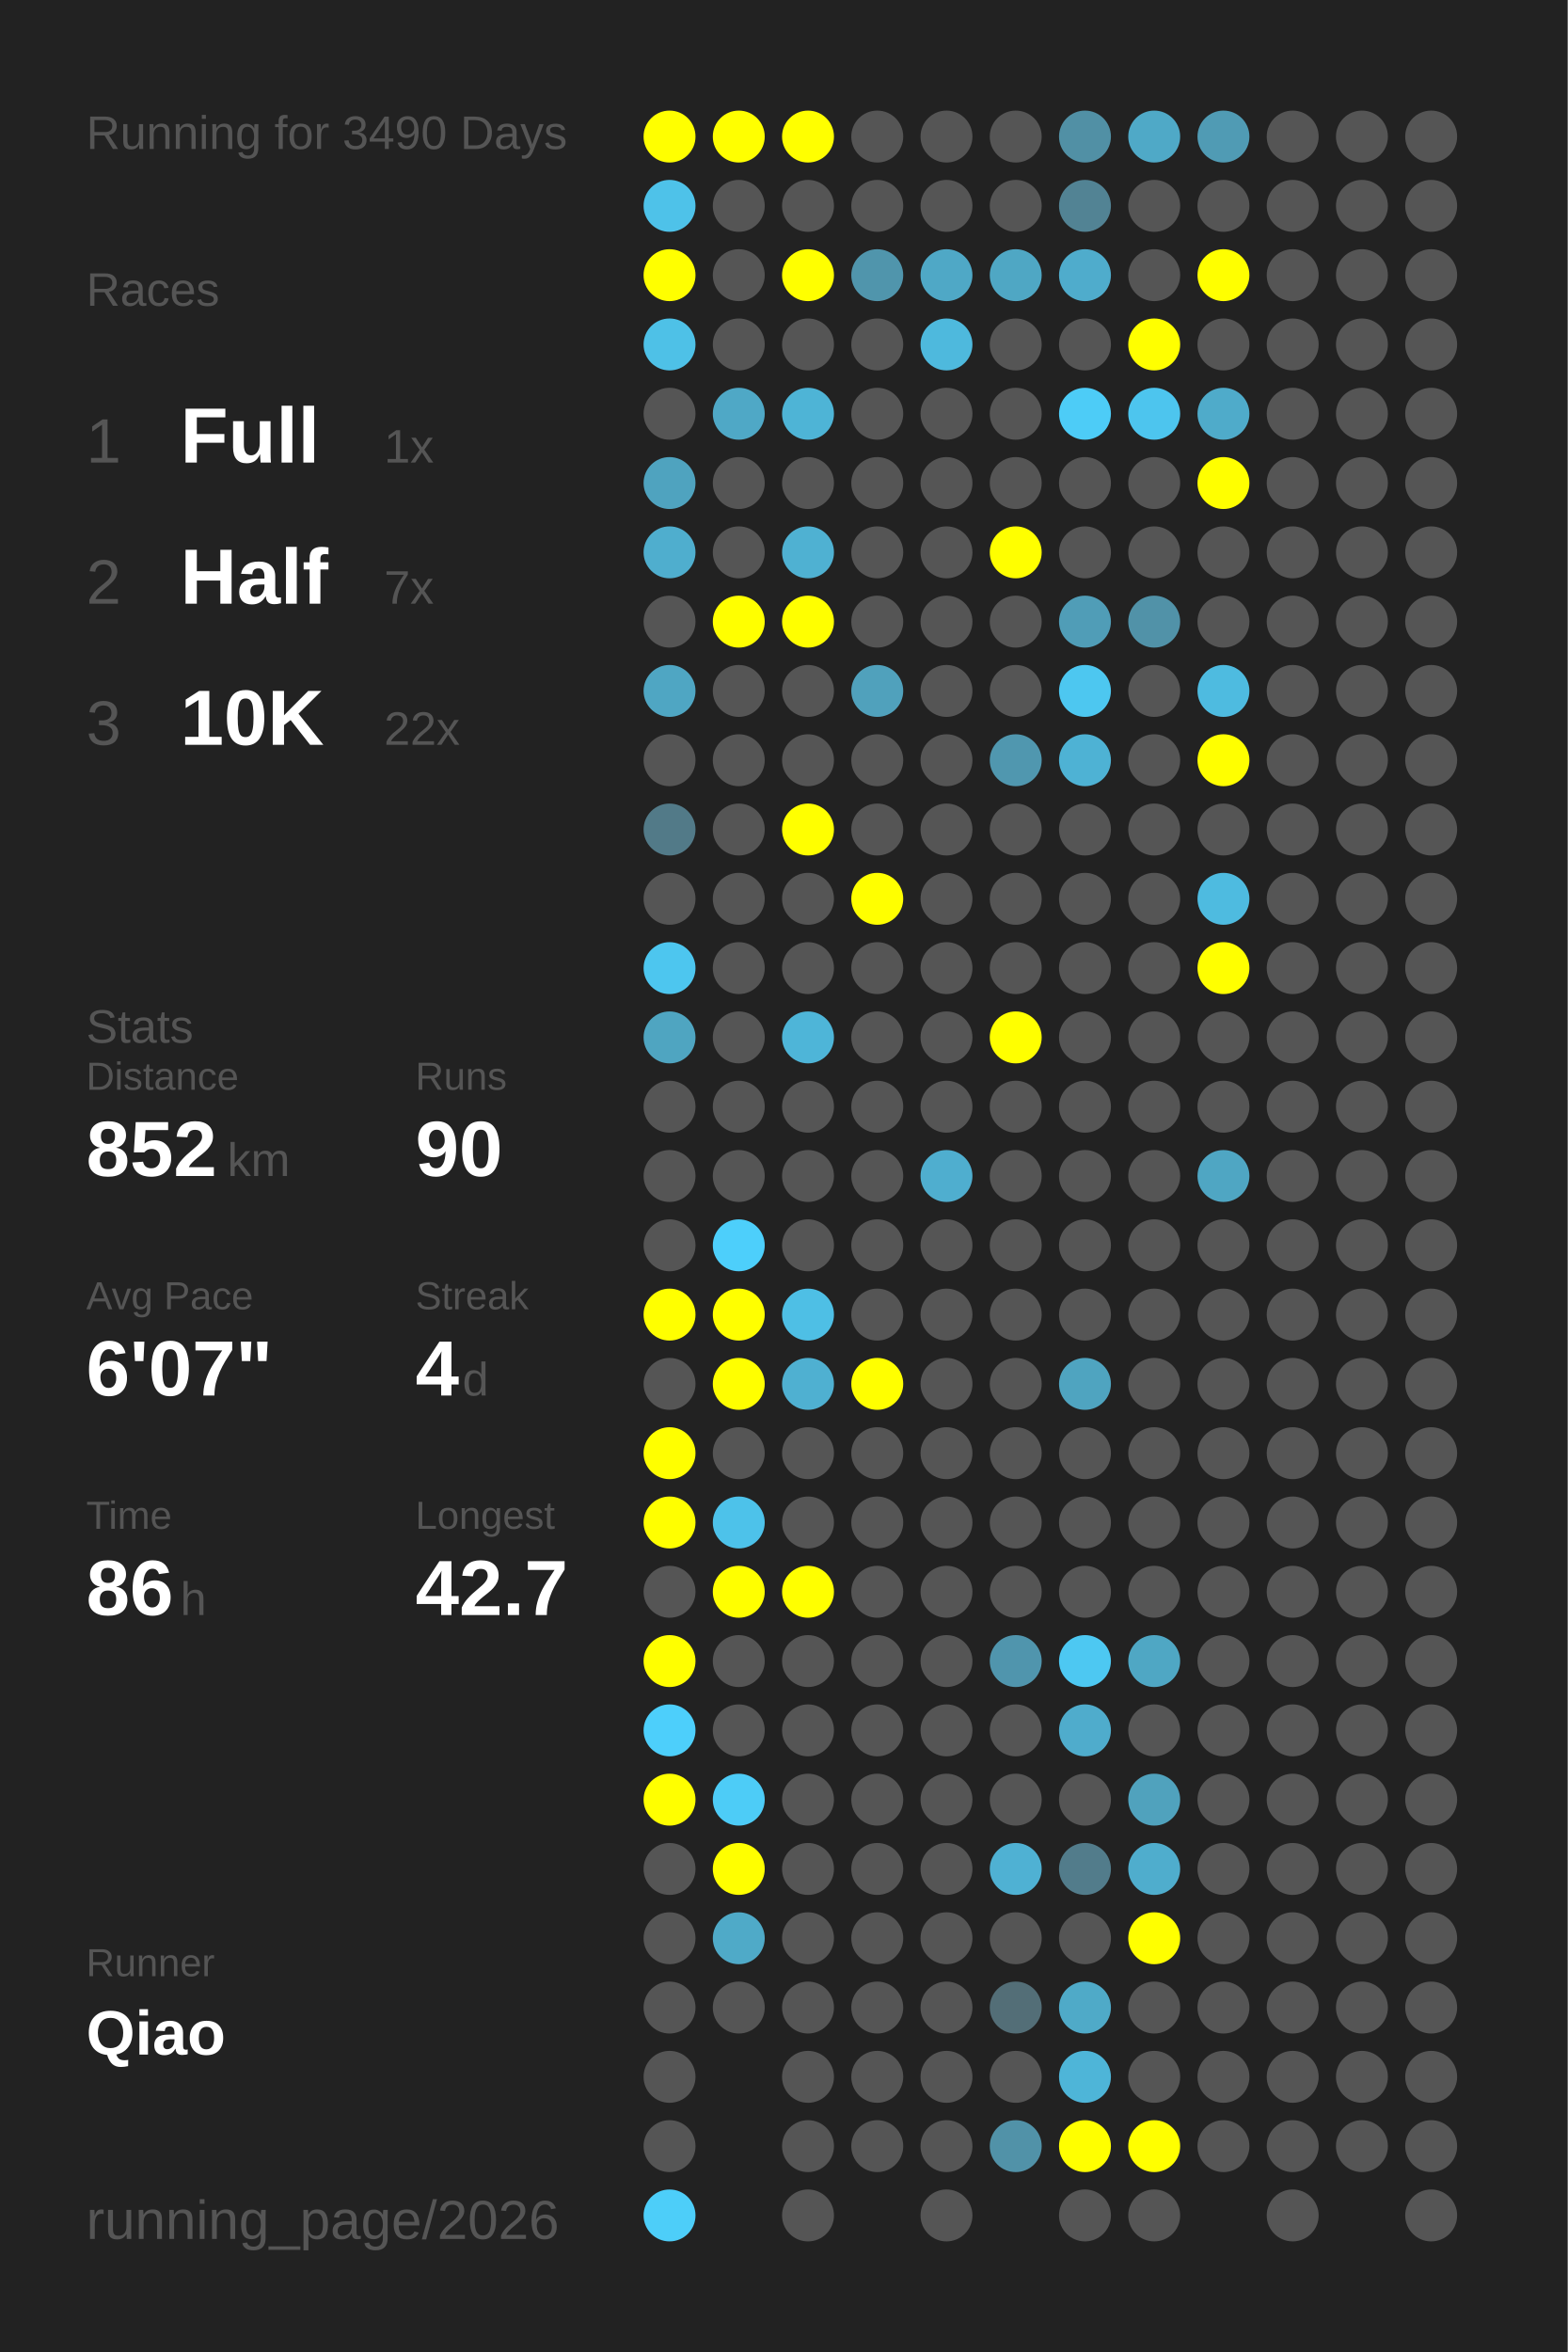
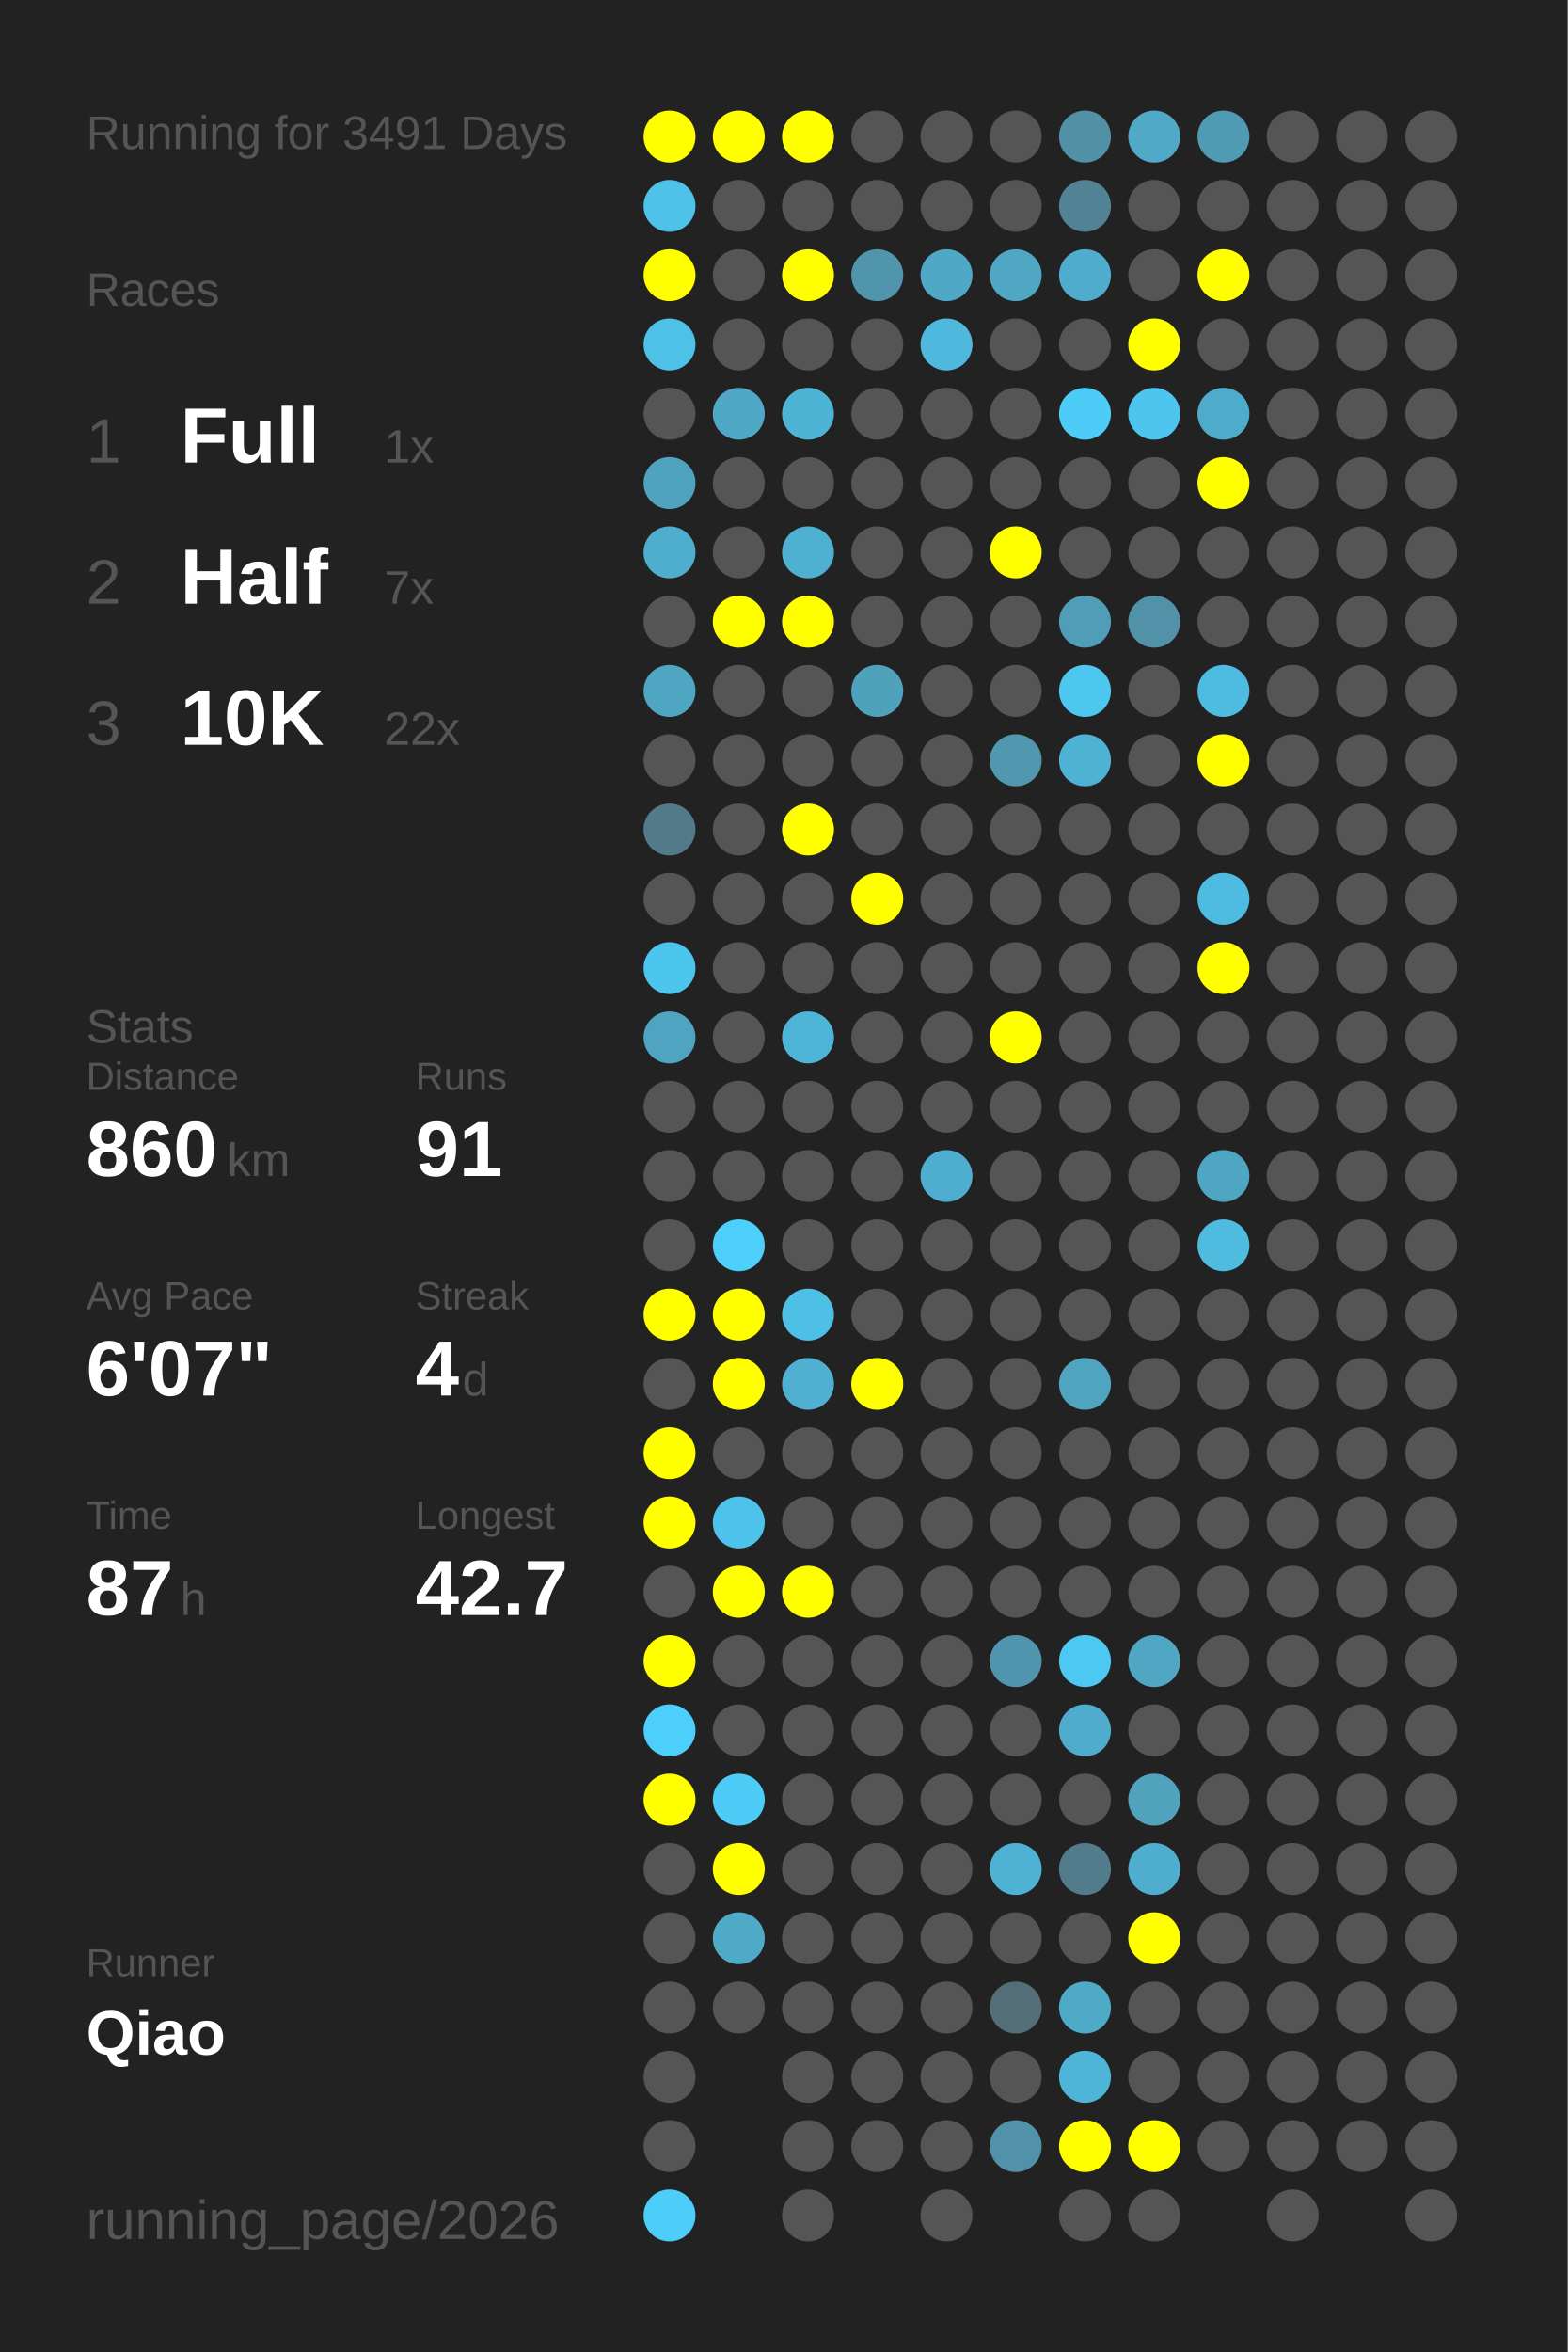
<svg xmlns="http://www.w3.org/2000/svg" baseProfile="full" height="300mm" version="1.1" viewBox="0,0,200,300" width="200mm">
  <defs />
  <rect fill="#222222" height="300" width="200" x="0" y="0" />
-   <text fill="#555555" style="font-size:6px; font-family:Arial;" x="11" y="19">Running for 3490 Days</text>
+   <text fill="#555555" style="font-size:6px; font-family:Arial;" x="11" y="19">Running for 3491 Days</text>
  <text fill="#555555" style="font-size:6px; font-family:Arial;" x="11" y="39">Races</text>
  <text fill="#555555" style="font-size:8px; font-family:Arial;" x="11" y="59">1</text>
  <text fill="#FFFFFF" style="font-size:10px; font-family:Arial; font-weight:bold;" x="23" y="59">Full</text>
  <text fill="#555555" style="font-size:6px; font-family:Arial;" x="49" y="59">1x</text>
  <text fill="#555555" style="font-size:8px; font-family:Arial;" x="11" y="77">2</text>
  <text fill="#FFFFFF" style="font-size:10px; font-family:Arial; font-weight:bold;" x="23" y="77">Half</text>
  <text fill="#555555" style="font-size:6px; font-family:Arial;" x="49" y="77">7x</text>
  <text fill="#555555" style="font-size:8px; font-family:Arial;" x="11" y="95">3</text>
  <text fill="#FFFFFF" style="font-size:10px; font-family:Arial; font-weight:bold;" x="23" y="95">10K</text>
  <text fill="#555555" style="font-size:6px; font-family:Arial;" x="49" y="95">22x</text>
  <text fill="#555555" style="font-size:6px; font-family:Arial;" x="11" y="133">Stats</text>
  <text fill="#555555" style="font-size:5px; font-family:Arial;" x="11" y="139">Distance</text>
-   <text fill="#FFFFFF" style="font-size:10px; font-family:Arial; font-weight:bold;" x="11" y="150">852</text>
+   <text fill="#FFFFFF" style="font-size:10px; font-family:Arial; font-weight:bold;" x="11" y="150">860</text>
  <text fill="#555555" style="font-size:6px; font-family:Arial;" x="29" y="150">km</text>
  <text fill="#555555" style="font-size:5px; font-family:Arial;" x="53" y="139">Runs</text>
-   <text fill="#FFFFFF" style="font-size:10px; font-family:Arial; font-weight:bold;" x="53" y="150">90</text>
+   <text fill="#FFFFFF" style="font-size:10px; font-family:Arial; font-weight:bold;" x="53" y="150">91</text>
  <text fill="#555555" style="font-size:5px; font-family:Arial;" x="11" y="167">Avg Pace</text>
  <text fill="#FFFFFF" style="font-size:10px; font-family:Arial; font-weight:bold;" x="11" y="178">6'07"</text>
  <text fill="#555555" style="font-size:5px; font-family:Arial;" x="53" y="167">Streak</text>
  <text fill="#FFFFFF" style="font-size:10px; font-family:Arial; font-weight:bold;" x="53" y="178">4</text>
  <text fill="#555555" style="font-size:6px; font-family:Arial;" x="59" y="178">d</text>
  <text fill="#555555" style="font-size:5px; font-family:Arial;" x="11" y="195">Time</text>
-   <text fill="#FFFFFF" style="font-size:10px; font-family:Arial; font-weight:bold;" x="11" y="206">86</text>
+   <text fill="#FFFFFF" style="font-size:10px; font-family:Arial; font-weight:bold;" x="11" y="206">87</text>
  <text fill="#555555" style="font-size:6px; font-family:Arial;" x="23" y="206">h</text>
  <text fill="#555555" style="font-size:5px; font-family:Arial;" x="53" y="195">Longest</text>
  <text fill="#FFFFFF" style="font-size:10px; font-family:Arial; font-weight:bold;" x="53" y="206">42.7</text>
  <text fill="#555555" style="font-size:5px; font-family:Arial;" x="11" y="252.065">Runner</text>
  <text fill="#FFFFFF" style="font-size:8px; font-family:Arial; font-weight:bold;" x="11" y="262.065">Qiao</text>
  <text fill="#555555" style="font-size:7px; font-family:Arial;" x="11" y="285.581">running_page/2026</text>
  <circle cx="85.417" cy="17.419" fill="#FFFF00" r="3.312" />
  <circle cx="85.417" cy="26.258" fill="#4ec2e9" r="3.312" />
  <circle cx="85.417" cy="35.097" fill="#FFFF00" r="3.312" />
  <circle cx="85.417" cy="43.935" fill="#4ec1e7" r="3.312" />
  <circle cx="85.417" cy="52.774" fill="#555555" r="3.312" />
  <circle cx="85.417" cy="61.613" fill="#4fa3bf" r="3.312" />
  <circle cx="85.417" cy="70.452" fill="#4faece" r="3.312" />
  <circle cx="85.417" cy="79.29" fill="#555555" r="3.312" />
  <circle cx="85.417" cy="88.129" fill="#4fa6c3" r="3.312" />
  <circle cx="85.417" cy="96.968" fill="#555555" r="3.312" />
  <circle cx="85.417" cy="105.806" fill="#527a88" r="3.312" />
  <circle cx="85.417" cy="114.645" fill="#555555" r="3.312" />
  <circle cx="85.417" cy="123.484" fill="#4dc6ef" r="3.312" />
  <circle cx="85.417" cy="132.323" fill="#4fa5c1" r="3.312" />
  <circle cx="85.417" cy="141.161" fill="#555555" r="3.312" />
  <circle cx="85.417" cy="150" fill="#555555" r="3.312" />
  <circle cx="85.417" cy="158.839" fill="#555555" r="3.312" />
  <circle cx="85.417" cy="167.677" fill="#FFFF00" r="3.312" />
  <circle cx="85.417" cy="176.516" fill="#555555" r="3.312" />
  <circle cx="85.417" cy="185.355" fill="#FFFF00" r="3.312" />
  <circle cx="85.417" cy="194.194" fill="#FFFF00" r="3.312" />
  <circle cx="85.417" cy="203.032" fill="#555555" r="3.312" />
  <circle cx="85.417" cy="211.871" fill="#FFFF00" r="3.312" />
  <circle cx="85.417" cy="220.71" fill="#4dcffb" r="3.312" />
  <circle cx="85.417" cy="229.548" fill="#FFFF00" r="3.312" />
  <circle cx="85.417" cy="238.387" fill="#555555" r="3.312" />
  <circle cx="85.417" cy="247.226" fill="#555555" r="3.312" />
  <circle cx="85.417" cy="256.065" fill="#555555" r="3.312" />
  <circle cx="85.417" cy="264.903" fill="#555555" r="3.312" />
  <circle cx="85.417" cy="273.742" fill="#555555" r="3.312" />
  <circle cx="85.417" cy="282.581" fill="#4dcef9" r="3.312" />
  <circle cx="94.25" cy="17.419" fill="#FFFF00" r="3.312" />
  <circle cx="94.25" cy="26.258" fill="#555555" r="3.312" />
  <circle cx="94.25" cy="35.097" fill="#555555" r="3.312" />
  <circle cx="94.25" cy="43.935" fill="#555555" r="3.312" />
  <circle cx="94.25" cy="52.774" fill="#4fa8c6" r="3.312" />
  <circle cx="94.25" cy="61.613" fill="#555555" r="3.312" />
  <circle cx="94.25" cy="70.452" fill="#555555" r="3.312" />
  <circle cx="94.25" cy="79.29" fill="#FFFF00" r="3.312" />
  <circle cx="94.25" cy="88.129" fill="#555555" r="3.312" />
  <circle cx="94.25" cy="96.968" fill="#555555" r="3.312" />
  <circle cx="94.25" cy="105.806" fill="#555555" r="3.312" />
  <circle cx="94.25" cy="114.645" fill="#555555" r="3.312" />
  <circle cx="94.25" cy="123.484" fill="#555555" r="3.312" />
  <circle cx="94.25" cy="132.323" fill="#555555" r="3.312" />
  <circle cx="94.25" cy="141.161" fill="#555555" r="3.312" />
  <circle cx="94.25" cy="150" fill="#555555" r="3.312" />
  <circle cx="94.25" cy="158.839" fill="#4dcffb" r="3.312" />
  <circle cx="94.25" cy="167.677" fill="#FFFF00" r="3.312" />
  <circle cx="94.25" cy="176.516" fill="#FFFF00" r="3.312" />
  <circle cx="94.25" cy="185.355" fill="#555555" r="3.312" />
  <circle cx="94.25" cy="194.194" fill="#4dc2ea" r="3.312" />
  <circle cx="94.25" cy="203.032" fill="#FFFF00" r="3.312" />
  <circle cx="94.25" cy="211.871" fill="#555555" r="3.312" />
  <circle cx="94.25" cy="220.71" fill="#555555" r="3.312" />
  <circle cx="94.25" cy="229.548" fill="#4dccf7" r="3.312" />
  <circle cx="94.25" cy="238.387" fill="#FFFF00" r="3.312" />
  <circle cx="94.25" cy="247.226" fill="#4faac8" r="3.312" />
  <circle cx="94.25" cy="256.065" fill="#555555" r="3.312" />
  <circle cx="103.083" cy="17.419" fill="#FFFF00" r="3.312" />
  <circle cx="103.083" cy="26.258" fill="#555555" r="3.312" />
  <circle cx="103.083" cy="35.097" fill="#FFFF00" r="3.312" />
  <circle cx="103.083" cy="43.935" fill="#555555" r="3.312" />
  <circle cx="103.083" cy="52.774" fill="#4eb4d6" r="3.312" />
  <circle cx="103.083" cy="61.613" fill="#555555" r="3.312" />
  <circle cx="103.083" cy="70.452" fill="#4fb1d2" r="3.312" />
  <circle cx="103.083" cy="79.29" fill="#FFFF00" r="3.312" />
  <circle cx="103.083" cy="88.129" fill="#555555" r="3.312" />
  <circle cx="103.083" cy="96.968" fill="#555555" r="3.312" />
  <circle cx="103.083" cy="105.806" fill="#FFFF00" r="3.312" />
  <circle cx="103.083" cy="114.645" fill="#555555" r="3.312" />
  <circle cx="103.083" cy="123.484" fill="#555555" r="3.312" />
  <circle cx="103.083" cy="132.323" fill="#4eb5d8" r="3.312" />
  <circle cx="103.083" cy="141.161" fill="#555555" r="3.312" />
  <circle cx="103.083" cy="150" fill="#555555" r="3.312" />
  <circle cx="103.083" cy="158.839" fill="#555555" r="3.312" />
  <circle cx="103.083" cy="167.677" fill="#4ebfe5" r="3.312" />
  <circle cx="103.083" cy="176.516" fill="#4fb0d1" r="3.312" />
  <circle cx="103.083" cy="185.355" fill="#555555" r="3.312" />
  <circle cx="103.083" cy="194.194" fill="#555555" r="3.312" />
  <circle cx="103.083" cy="203.032" fill="#FFFF00" r="3.312" />
  <circle cx="103.083" cy="211.871" fill="#555555" r="3.312" />
  <circle cx="103.083" cy="220.71" fill="#555555" r="3.312" />
  <circle cx="103.083" cy="229.548" fill="#555555" r="3.312" />
  <circle cx="103.083" cy="238.387" fill="#555555" r="3.312" />
  <circle cx="103.083" cy="247.226" fill="#555555" r="3.312" />
  <circle cx="103.083" cy="256.065" fill="#555555" r="3.312" />
  <circle cx="103.083" cy="264.903" fill="#555555" r="3.312" />
  <circle cx="103.083" cy="273.742" fill="#555555" r="3.312" />
  <circle cx="103.083" cy="282.581" fill="#555555" r="3.312" />
  <circle cx="111.917" cy="17.419" fill="#555555" r="3.312" />
  <circle cx="111.917" cy="26.258" fill="#555555" r="3.312" />
  <circle cx="111.917" cy="35.097" fill="#5095ac" r="3.312" />
  <circle cx="111.917" cy="43.935" fill="#555555" r="3.312" />
  <circle cx="111.917" cy="52.774" fill="#555555" r="3.312" />
  <circle cx="111.917" cy="61.613" fill="#555555" r="3.312" />
  <circle cx="111.917" cy="70.452" fill="#555555" r="3.312" />
  <circle cx="111.917" cy="79.29" fill="#555555" r="3.312" />
  <circle cx="111.917" cy="88.129" fill="#50a1bc" r="3.312" />
  <circle cx="111.917" cy="96.968" fill="#555555" r="3.312" />
  <circle cx="111.917" cy="105.806" fill="#555555" r="3.312" />
  <circle cx="111.917" cy="114.645" fill="#FFFF00" r="3.312" />
  <circle cx="111.917" cy="123.484" fill="#555555" r="3.312" />
  <circle cx="111.917" cy="132.323" fill="#555555" r="3.312" />
  <circle cx="111.917" cy="141.161" fill="#555555" r="3.312" />
  <circle cx="111.917" cy="150" fill="#555555" r="3.312" />
  <circle cx="111.917" cy="158.839" fill="#555555" r="3.312" />
  <circle cx="111.917" cy="167.677" fill="#555555" r="3.312" />
  <circle cx="111.917" cy="176.516" fill="#FFFF00" r="3.312" />
  <circle cx="111.917" cy="185.355" fill="#555555" r="3.312" />
  <circle cx="111.917" cy="194.194" fill="#555555" r="3.312" />
  <circle cx="111.917" cy="203.032" fill="#555555" r="3.312" />
  <circle cx="111.917" cy="211.871" fill="#555555" r="3.312" />
  <circle cx="111.917" cy="220.71" fill="#555555" r="3.312" />
  <circle cx="111.917" cy="229.548" fill="#555555" r="3.312" />
  <circle cx="111.917" cy="238.387" fill="#555555" r="3.312" />
  <circle cx="111.917" cy="247.226" fill="#555555" r="3.312" />
  <circle cx="111.917" cy="256.065" fill="#555555" r="3.312" />
  <circle cx="111.917" cy="264.903" fill="#555555" r="3.312" />
  <circle cx="111.917" cy="273.742" fill="#555555" r="3.312" />
  <circle cx="120.75" cy="17.419" fill="#555555" r="3.312" />
  <circle cx="120.75" cy="26.258" fill="#555555" r="3.312" />
  <circle cx="120.75" cy="35.097" fill="#4fa8c6" r="3.312" />
  <circle cx="120.75" cy="43.935" fill="#4eb9dd" r="3.312" />
  <circle cx="120.75" cy="52.774" fill="#555555" r="3.312" />
  <circle cx="120.75" cy="61.613" fill="#555555" r="3.312" />
  <circle cx="120.75" cy="70.452" fill="#555555" r="3.312" />
  <circle cx="120.75" cy="79.29" fill="#555555" r="3.312" />
  <circle cx="120.75" cy="88.129" fill="#555555" r="3.312" />
  <circle cx="120.75" cy="96.968" fill="#555555" r="3.312" />
  <circle cx="120.75" cy="105.806" fill="#555555" r="3.312" />
  <circle cx="120.75" cy="114.645" fill="#555555" r="3.312" />
  <circle cx="120.75" cy="123.484" fill="#555555" r="3.312" />
  <circle cx="120.75" cy="132.323" fill="#555555" r="3.312" />
  <circle cx="120.75" cy="141.161" fill="#555555" r="3.312" />
  <circle cx="120.75" cy="150" fill="#4faecf" r="3.312" />
  <circle cx="120.75" cy="158.839" fill="#555555" r="3.312" />
  <circle cx="120.75" cy="167.677" fill="#555555" r="3.312" />
  <circle cx="120.75" cy="176.516" fill="#555555" r="3.312" />
  <circle cx="120.75" cy="185.355" fill="#555555" r="3.312" />
  <circle cx="120.75" cy="194.194" fill="#555555" r="3.312" />
  <circle cx="120.75" cy="203.032" fill="#555555" r="3.312" />
  <circle cx="120.75" cy="211.871" fill="#555555" r="3.312" />
  <circle cx="120.75" cy="220.71" fill="#555555" r="3.312" />
  <circle cx="120.75" cy="229.548" fill="#555555" r="3.312" />
  <circle cx="120.75" cy="238.387" fill="#555555" r="3.312" />
  <circle cx="120.75" cy="247.226" fill="#555555" r="3.312" />
  <circle cx="120.75" cy="256.065" fill="#555555" r="3.312" />
  <circle cx="120.75" cy="264.903" fill="#555555" r="3.312" />
  <circle cx="120.75" cy="273.742" fill="#555555" r="3.312" />
  <circle cx="120.75" cy="282.581" fill="#555555" r="3.312" />
  <circle cx="129.583" cy="17.419" fill="#555555" r="3.312" />
  <circle cx="129.583" cy="26.258" fill="#555555" r="3.312" />
  <circle cx="129.583" cy="35.097" fill="#4fa7c4" r="3.312" />
  <circle cx="129.583" cy="43.935" fill="#555555" r="3.312" />
  <circle cx="129.583" cy="52.774" fill="#555555" r="3.312" />
  <circle cx="129.583" cy="61.613" fill="#555555" r="3.312" />
  <circle cx="129.583" cy="70.452" fill="#FFFF00" r="3.312" />
  <circle cx="129.583" cy="79.29" fill="#555555" r="3.312" />
  <circle cx="129.583" cy="88.129" fill="#555555" r="3.312" />
  <circle cx="129.583" cy="96.968" fill="#5097af" r="3.312" />
  <circle cx="129.583" cy="105.806" fill="#555555" r="3.312" />
  <circle cx="129.583" cy="114.645" fill="#555555" r="3.312" />
  <circle cx="129.583" cy="123.484" fill="#555555" r="3.312" />
  <circle cx="129.583" cy="132.323" fill="#FFFF00" r="3.312" />
  <circle cx="129.583" cy="141.161" fill="#555555" r="3.312" />
  <circle cx="129.583" cy="150" fill="#555555" r="3.312" />
  <circle cx="129.583" cy="158.839" fill="#555555" r="3.312" />
  <circle cx="129.583" cy="167.677" fill="#555555" r="3.312" />
  <circle cx="129.583" cy="176.516" fill="#555555" r="3.312" />
  <circle cx="129.583" cy="185.355" fill="#555555" r="3.312" />
  <circle cx="129.583" cy="194.194" fill="#555555" r="3.312" />
  <circle cx="129.583" cy="203.032" fill="#555555" r="3.312" />
  <circle cx="129.583" cy="211.871" fill="#5095ad" r="3.312" />
  <circle cx="129.583" cy="220.71" fill="#555555" r="3.312" />
  <circle cx="129.583" cy="229.548" fill="#555555" r="3.312" />
  <circle cx="129.583" cy="238.387" fill="#4fb1d3" r="3.312" />
  <circle cx="129.583" cy="247.226" fill="#555555" r="3.312" />
  <circle cx="129.583" cy="256.065" fill="#536e77" r="3.312" />
  <circle cx="129.583" cy="264.903" fill="#555555" r="3.312" />
  <circle cx="129.583" cy="273.742" fill="#5192a8" r="3.312" />
  <circle cx="138.417" cy="17.419" fill="#5190a5" r="3.312" />
  <circle cx="138.417" cy="26.258" fill="#528394" r="3.312" />
  <circle cx="138.417" cy="35.097" fill="#4faccc" r="3.312" />
  <circle cx="138.417" cy="43.935" fill="#555555" r="3.312" />
  <circle cx="138.417" cy="52.774" fill="#4dccf7" r="3.312" />
  <circle cx="138.417" cy="61.613" fill="#555555" r="3.312" />
  <circle cx="138.417" cy="70.452" fill="#555555" r="3.312" />
  <circle cx="138.417" cy="79.29" fill="#509db7" r="3.312" />
  <circle cx="138.417" cy="88.129" fill="#4dc7f0" r="3.312" />
  <circle cx="138.417" cy="96.968" fill="#4eb2d4" r="3.312" />
  <circle cx="138.417" cy="105.806" fill="#555555" r="3.312" />
  <circle cx="138.417" cy="114.645" fill="#555555" r="3.312" />
  <circle cx="138.417" cy="123.484" fill="#555555" r="3.312" />
  <circle cx="138.417" cy="132.323" fill="#555555" r="3.312" />
  <circle cx="138.417" cy="141.161" fill="#555555" r="3.312" />
  <circle cx="138.417" cy="150" fill="#555555" r="3.312" />
  <circle cx="138.417" cy="158.839" fill="#555555" r="3.312" />
  <circle cx="138.417" cy="167.677" fill="#555555" r="3.312" />
  <circle cx="138.417" cy="176.516" fill="#4fa4c0" r="3.312" />
  <circle cx="138.417" cy="185.355" fill="#555555" r="3.312" />
  <circle cx="138.417" cy="194.194" fill="#555555" r="3.312" />
  <circle cx="138.417" cy="203.032" fill="#555555" r="3.312" />
  <circle cx="138.417" cy="211.871" fill="#4dc8f2" r="3.312" />
  <circle cx="138.417" cy="220.71" fill="#4faccc" r="3.312" />
  <circle cx="138.417" cy="229.548" fill="#555555" r="3.312" />
  <circle cx="138.417" cy="238.387" fill="#527c8b" r="3.312" />
  <circle cx="138.417" cy="247.226" fill="#555555" r="3.312" />
  <circle cx="138.417" cy="256.065" fill="#4faac8" r="3.312" />
  <circle cx="138.417" cy="264.903" fill="#4eb5d8" r="3.312" />
  <circle cx="138.417" cy="273.742" fill="#FFFF00" r="3.312" />
  <circle cx="138.417" cy="282.581" fill="#555555" r="3.312" />
  <circle cx="147.25" cy="17.419" fill="#4fa9c7" r="3.312" />
  <circle cx="147.25" cy="26.258" fill="#555555" r="3.312" />
  <circle cx="147.25" cy="35.097" fill="#555555" r="3.312" />
  <circle cx="147.25" cy="43.935" fill="#FFFF00" r="3.312" />
  <circle cx="147.25" cy="52.774" fill="#4dc5ee" r="3.312" />
  <circle cx="147.25" cy="61.613" fill="#555555" r="3.312" />
  <circle cx="147.25" cy="70.452" fill="#555555" r="3.312" />
  <circle cx="147.25" cy="79.29" fill="#5192a8" r="3.312" />
  <circle cx="147.25" cy="88.129" fill="#555555" r="3.312" />
  <circle cx="147.25" cy="96.968" fill="#555555" r="3.312" />
  <circle cx="147.25" cy="105.806" fill="#555555" r="3.312" />
  <circle cx="147.25" cy="114.645" fill="#555555" r="3.312" />
  <circle cx="147.25" cy="123.484" fill="#555555" r="3.312" />
  <circle cx="147.25" cy="132.323" fill="#555555" r="3.312" />
  <circle cx="147.25" cy="141.161" fill="#555555" r="3.312" />
  <circle cx="147.25" cy="150" fill="#555555" r="3.312" />
  <circle cx="147.25" cy="158.839" fill="#555555" r="3.312" />
  <circle cx="147.25" cy="167.677" fill="#555555" r="3.312" />
  <circle cx="147.25" cy="176.516" fill="#555555" r="3.312" />
  <circle cx="147.25" cy="185.355" fill="#555555" r="3.312" />
  <circle cx="147.25" cy="194.194" fill="#555555" r="3.312" />
  <circle cx="147.25" cy="203.032" fill="#555555" r="3.312" />
  <circle cx="147.25" cy="211.871" fill="#4fa7c4" r="3.312" />
  <circle cx="147.25" cy="220.71" fill="#555555" r="3.312" />
  <circle cx="147.25" cy="229.548" fill="#50a2bd" r="3.312" />
  <circle cx="147.25" cy="238.387" fill="#4fadcd" r="3.312" />
  <circle cx="147.25" cy="247.226" fill="#FFFF00" r="3.312" />
  <circle cx="147.25" cy="256.065" fill="#555555" r="3.312" />
  <circle cx="147.25" cy="264.903" fill="#555555" r="3.312" />
  <circle cx="147.25" cy="273.742" fill="#FFFF00" r="3.312" />
  <circle cx="147.25" cy="282.581" fill="#555555" r="3.312" />
  <circle cx="156.083" cy="17.419" fill="#509bb4" r="3.312" />
  <circle cx="156.083" cy="26.258" fill="#555555" r="3.312" />
  <circle cx="156.083" cy="35.097" fill="#FFFF00" r="3.312" />
  <circle cx="156.083" cy="43.935" fill="#555555" r="3.312" />
  <circle cx="156.083" cy="52.774" fill="#4fabca" r="3.312" />
  <circle cx="156.083" cy="61.613" fill="#FFFF00" r="3.312" />
  <circle cx="156.083" cy="70.452" fill="#555555" r="3.312" />
  <circle cx="156.083" cy="79.29" fill="#555555" r="3.312" />
  <circle cx="156.083" cy="88.129" fill="#4ebbe0" r="3.312" />
  <circle cx="156.083" cy="96.968" fill="#FFFF00" r="3.312" />
  <circle cx="156.083" cy="105.806" fill="#555555" r="3.312" />
  <circle cx="156.083" cy="114.645" fill="#4ebbe0" r="3.312" />
  <circle cx="156.083" cy="123.484" fill="#FFFF00" r="3.312" />
  <circle cx="156.083" cy="132.323" fill="#555555" r="3.312" />
  <circle cx="156.083" cy="141.161" fill="#555555" r="3.312" />
  <circle cx="156.083" cy="150" fill="#4fa6c3" r="3.312" />
-   <circle cx="156.083" cy="158.839" fill="#555555" r="3.312" />
+   <circle cx="156.083" cy="158.839" fill="#4ebbdf" r="3.312" />
  <circle cx="156.083" cy="167.677" fill="#555555" r="3.312" />
  <circle cx="156.083" cy="176.516" fill="#555555" r="3.312" />
  <circle cx="156.083" cy="185.355" fill="#555555" r="3.312" />
  <circle cx="156.083" cy="194.194" fill="#555555" r="3.312" />
  <circle cx="156.083" cy="203.032" fill="#555555" r="3.312" />
  <circle cx="156.083" cy="211.871" fill="#555555" r="3.312" />
  <circle cx="156.083" cy="220.71" fill="#555555" r="3.312" />
  <circle cx="156.083" cy="229.548" fill="#555555" r="3.312" />
  <circle cx="156.083" cy="238.387" fill="#555555" r="3.312" />
  <circle cx="156.083" cy="247.226" fill="#555555" r="3.312" />
  <circle cx="156.083" cy="256.065" fill="#555555" r="3.312" />
  <circle cx="156.083" cy="264.903" fill="#555555" r="3.312" />
  <circle cx="156.083" cy="273.742" fill="#555555" r="3.312" />
  <circle cx="164.917" cy="17.419" fill="#555555" r="3.312" />
  <circle cx="164.917" cy="26.258" fill="#555555" r="3.312" />
  <circle cx="164.917" cy="35.097" fill="#555555" r="3.312" />
  <circle cx="164.917" cy="43.935" fill="#555555" r="3.312" />
  <circle cx="164.917" cy="52.774" fill="#555555" r="3.312" />
  <circle cx="164.917" cy="61.613" fill="#555555" r="3.312" />
  <circle cx="164.917" cy="70.452" fill="#555555" r="3.312" />
  <circle cx="164.917" cy="79.29" fill="#555555" r="3.312" />
  <circle cx="164.917" cy="88.129" fill="#555555" r="3.312" />
  <circle cx="164.917" cy="96.968" fill="#555555" r="3.312" />
  <circle cx="164.917" cy="105.806" fill="#555555" r="3.312" />
  <circle cx="164.917" cy="114.645" fill="#555555" r="3.312" />
  <circle cx="164.917" cy="123.484" fill="#555555" r="3.312" />
  <circle cx="164.917" cy="132.323" fill="#555555" r="3.312" />
  <circle cx="164.917" cy="141.161" fill="#555555" r="3.312" />
  <circle cx="164.917" cy="150" fill="#555555" r="3.312" />
  <circle cx="164.917" cy="158.839" fill="#555555" r="3.312" />
  <circle cx="164.917" cy="167.677" fill="#555555" r="3.312" />
  <circle cx="164.917" cy="176.516" fill="#555555" r="3.312" />
  <circle cx="164.917" cy="185.355" fill="#555555" r="3.312" />
  <circle cx="164.917" cy="194.194" fill="#555555" r="3.312" />
  <circle cx="164.917" cy="203.032" fill="#555555" r="3.312" />
  <circle cx="164.917" cy="211.871" fill="#555555" r="3.312" />
  <circle cx="164.917" cy="220.71" fill="#555555" r="3.312" />
  <circle cx="164.917" cy="229.548" fill="#555555" r="3.312" />
  <circle cx="164.917" cy="238.387" fill="#555555" r="3.312" />
  <circle cx="164.917" cy="247.226" fill="#555555" r="3.312" />
  <circle cx="164.917" cy="256.065" fill="#555555" r="3.312" />
  <circle cx="164.917" cy="264.903" fill="#555555" r="3.312" />
  <circle cx="164.917" cy="273.742" fill="#555555" r="3.312" />
  <circle cx="164.917" cy="282.581" fill="#555555" r="3.312" />
  <circle cx="173.75" cy="17.419" fill="#555555" r="3.312" />
  <circle cx="173.75" cy="26.258" fill="#555555" r="3.312" />
  <circle cx="173.75" cy="35.097" fill="#555555" r="3.312" />
  <circle cx="173.75" cy="43.935" fill="#555555" r="3.312" />
  <circle cx="173.75" cy="52.774" fill="#555555" r="3.312" />
  <circle cx="173.75" cy="61.613" fill="#555555" r="3.312" />
  <circle cx="173.75" cy="70.452" fill="#555555" r="3.312" />
  <circle cx="173.75" cy="79.29" fill="#555555" r="3.312" />
  <circle cx="173.75" cy="88.129" fill="#555555" r="3.312" />
  <circle cx="173.75" cy="96.968" fill="#555555" r="3.312" />
  <circle cx="173.75" cy="105.806" fill="#555555" r="3.312" />
  <circle cx="173.75" cy="114.645" fill="#555555" r="3.312" />
  <circle cx="173.75" cy="123.484" fill="#555555" r="3.312" />
  <circle cx="173.75" cy="132.323" fill="#555555" r="3.312" />
  <circle cx="173.75" cy="141.161" fill="#555555" r="3.312" />
  <circle cx="173.75" cy="150" fill="#555555" r="3.312" />
  <circle cx="173.75" cy="158.839" fill="#555555" r="3.312" />
  <circle cx="173.75" cy="167.677" fill="#555555" r="3.312" />
  <circle cx="173.75" cy="176.516" fill="#555555" r="3.312" />
  <circle cx="173.75" cy="185.355" fill="#555555" r="3.312" />
  <circle cx="173.75" cy="194.194" fill="#555555" r="3.312" />
  <circle cx="173.75" cy="203.032" fill="#555555" r="3.312" />
  <circle cx="173.75" cy="211.871" fill="#555555" r="3.312" />
  <circle cx="173.75" cy="220.71" fill="#555555" r="3.312" />
  <circle cx="173.75" cy="229.548" fill="#555555" r="3.312" />
  <circle cx="173.75" cy="238.387" fill="#555555" r="3.312" />
  <circle cx="173.75" cy="247.226" fill="#555555" r="3.312" />
  <circle cx="173.75" cy="256.065" fill="#555555" r="3.312" />
  <circle cx="173.75" cy="264.903" fill="#555555" r="3.312" />
  <circle cx="173.75" cy="273.742" fill="#555555" r="3.312" />
  <circle cx="182.583" cy="17.419" fill="#555555" r="3.312" />
  <circle cx="182.583" cy="26.258" fill="#555555" r="3.312" />
  <circle cx="182.583" cy="35.097" fill="#555555" r="3.312" />
  <circle cx="182.583" cy="43.935" fill="#555555" r="3.312" />
  <circle cx="182.583" cy="52.774" fill="#555555" r="3.312" />
  <circle cx="182.583" cy="61.613" fill="#555555" r="3.312" />
  <circle cx="182.583" cy="70.452" fill="#555555" r="3.312" />
  <circle cx="182.583" cy="79.29" fill="#555555" r="3.312" />
  <circle cx="182.583" cy="88.129" fill="#555555" r="3.312" />
  <circle cx="182.583" cy="96.968" fill="#555555" r="3.312" />
  <circle cx="182.583" cy="105.806" fill="#555555" r="3.312" />
  <circle cx="182.583" cy="114.645" fill="#555555" r="3.312" />
  <circle cx="182.583" cy="123.484" fill="#555555" r="3.312" />
  <circle cx="182.583" cy="132.323" fill="#555555" r="3.312" />
  <circle cx="182.583" cy="141.161" fill="#555555" r="3.312" />
  <circle cx="182.583" cy="150" fill="#555555" r="3.312" />
  <circle cx="182.583" cy="158.839" fill="#555555" r="3.312" />
  <circle cx="182.583" cy="167.677" fill="#555555" r="3.312" />
  <circle cx="182.583" cy="176.516" fill="#555555" r="3.312" />
  <circle cx="182.583" cy="185.355" fill="#555555" r="3.312" />
  <circle cx="182.583" cy="194.194" fill="#555555" r="3.312" />
  <circle cx="182.583" cy="203.032" fill="#555555" r="3.312" />
  <circle cx="182.583" cy="211.871" fill="#555555" r="3.312" />
  <circle cx="182.583" cy="220.71" fill="#555555" r="3.312" />
  <circle cx="182.583" cy="229.548" fill="#555555" r="3.312" />
  <circle cx="182.583" cy="238.387" fill="#555555" r="3.312" />
  <circle cx="182.583" cy="247.226" fill="#555555" r="3.312" />
  <circle cx="182.583" cy="256.065" fill="#555555" r="3.312" />
  <circle cx="182.583" cy="264.903" fill="#555555" r="3.312" />
  <circle cx="182.583" cy="273.742" fill="#555555" r="3.312" />
  <circle cx="182.583" cy="282.581" fill="#555555" r="3.312" />
</svg>
